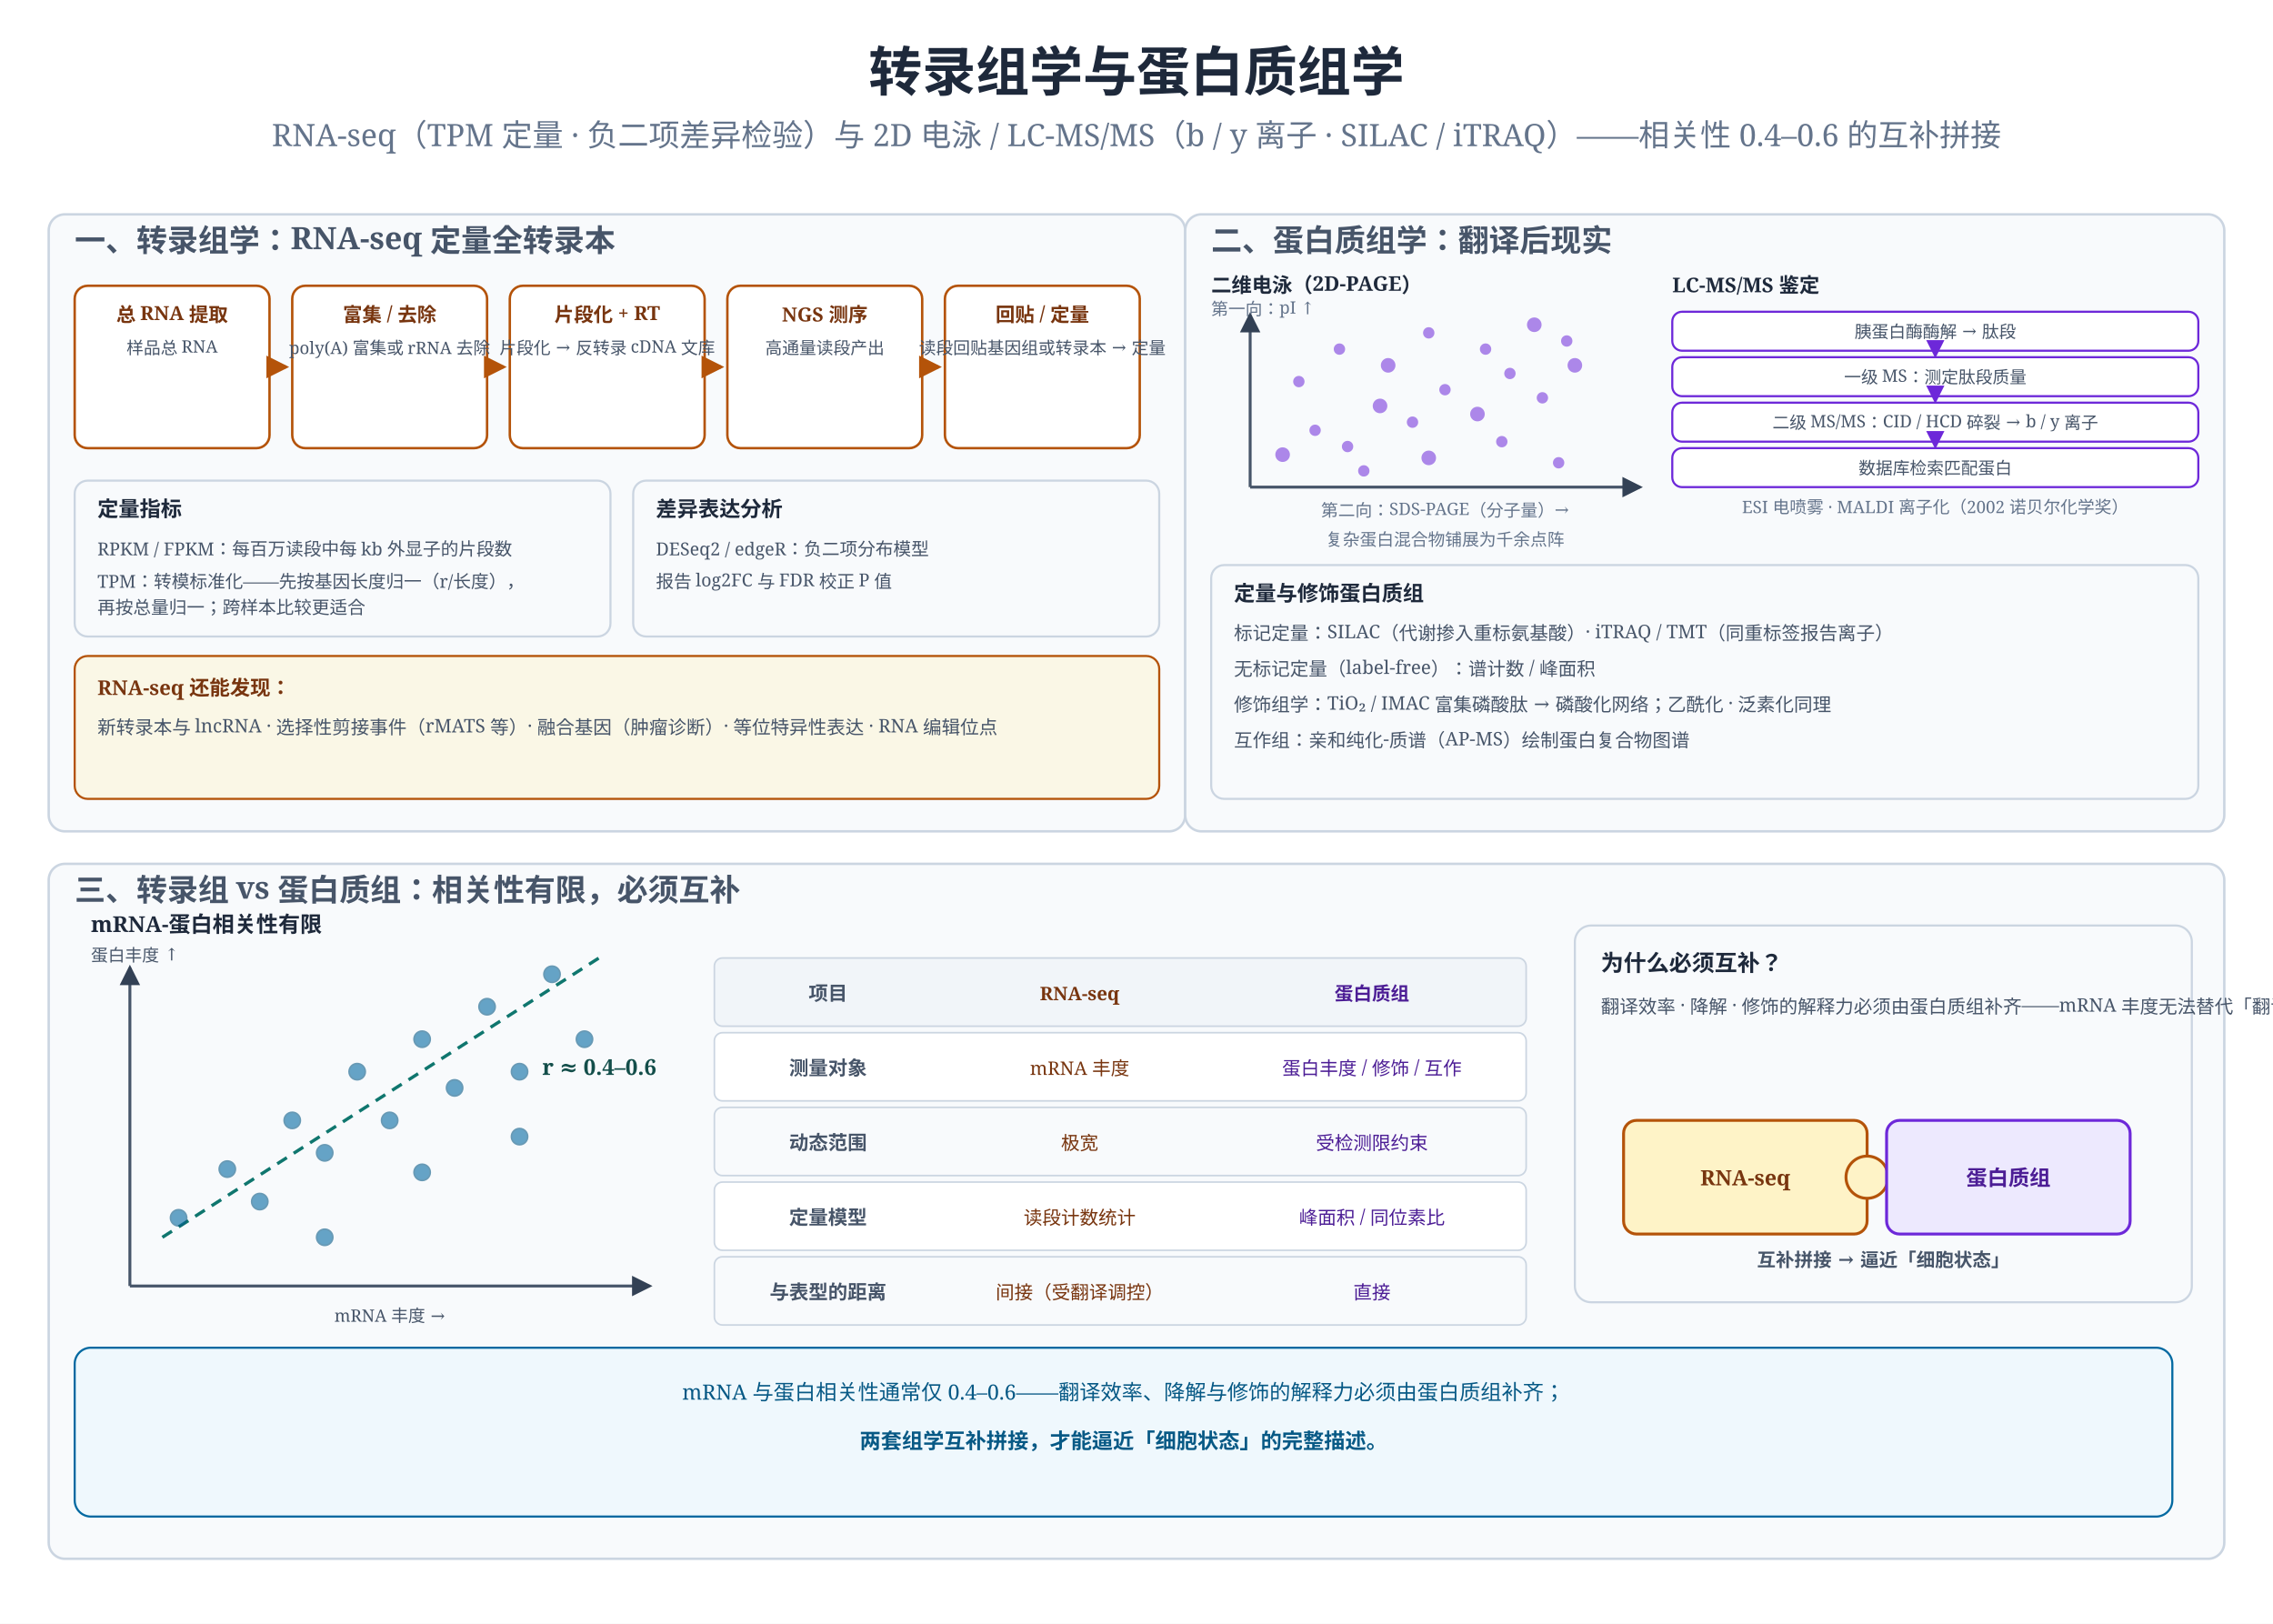
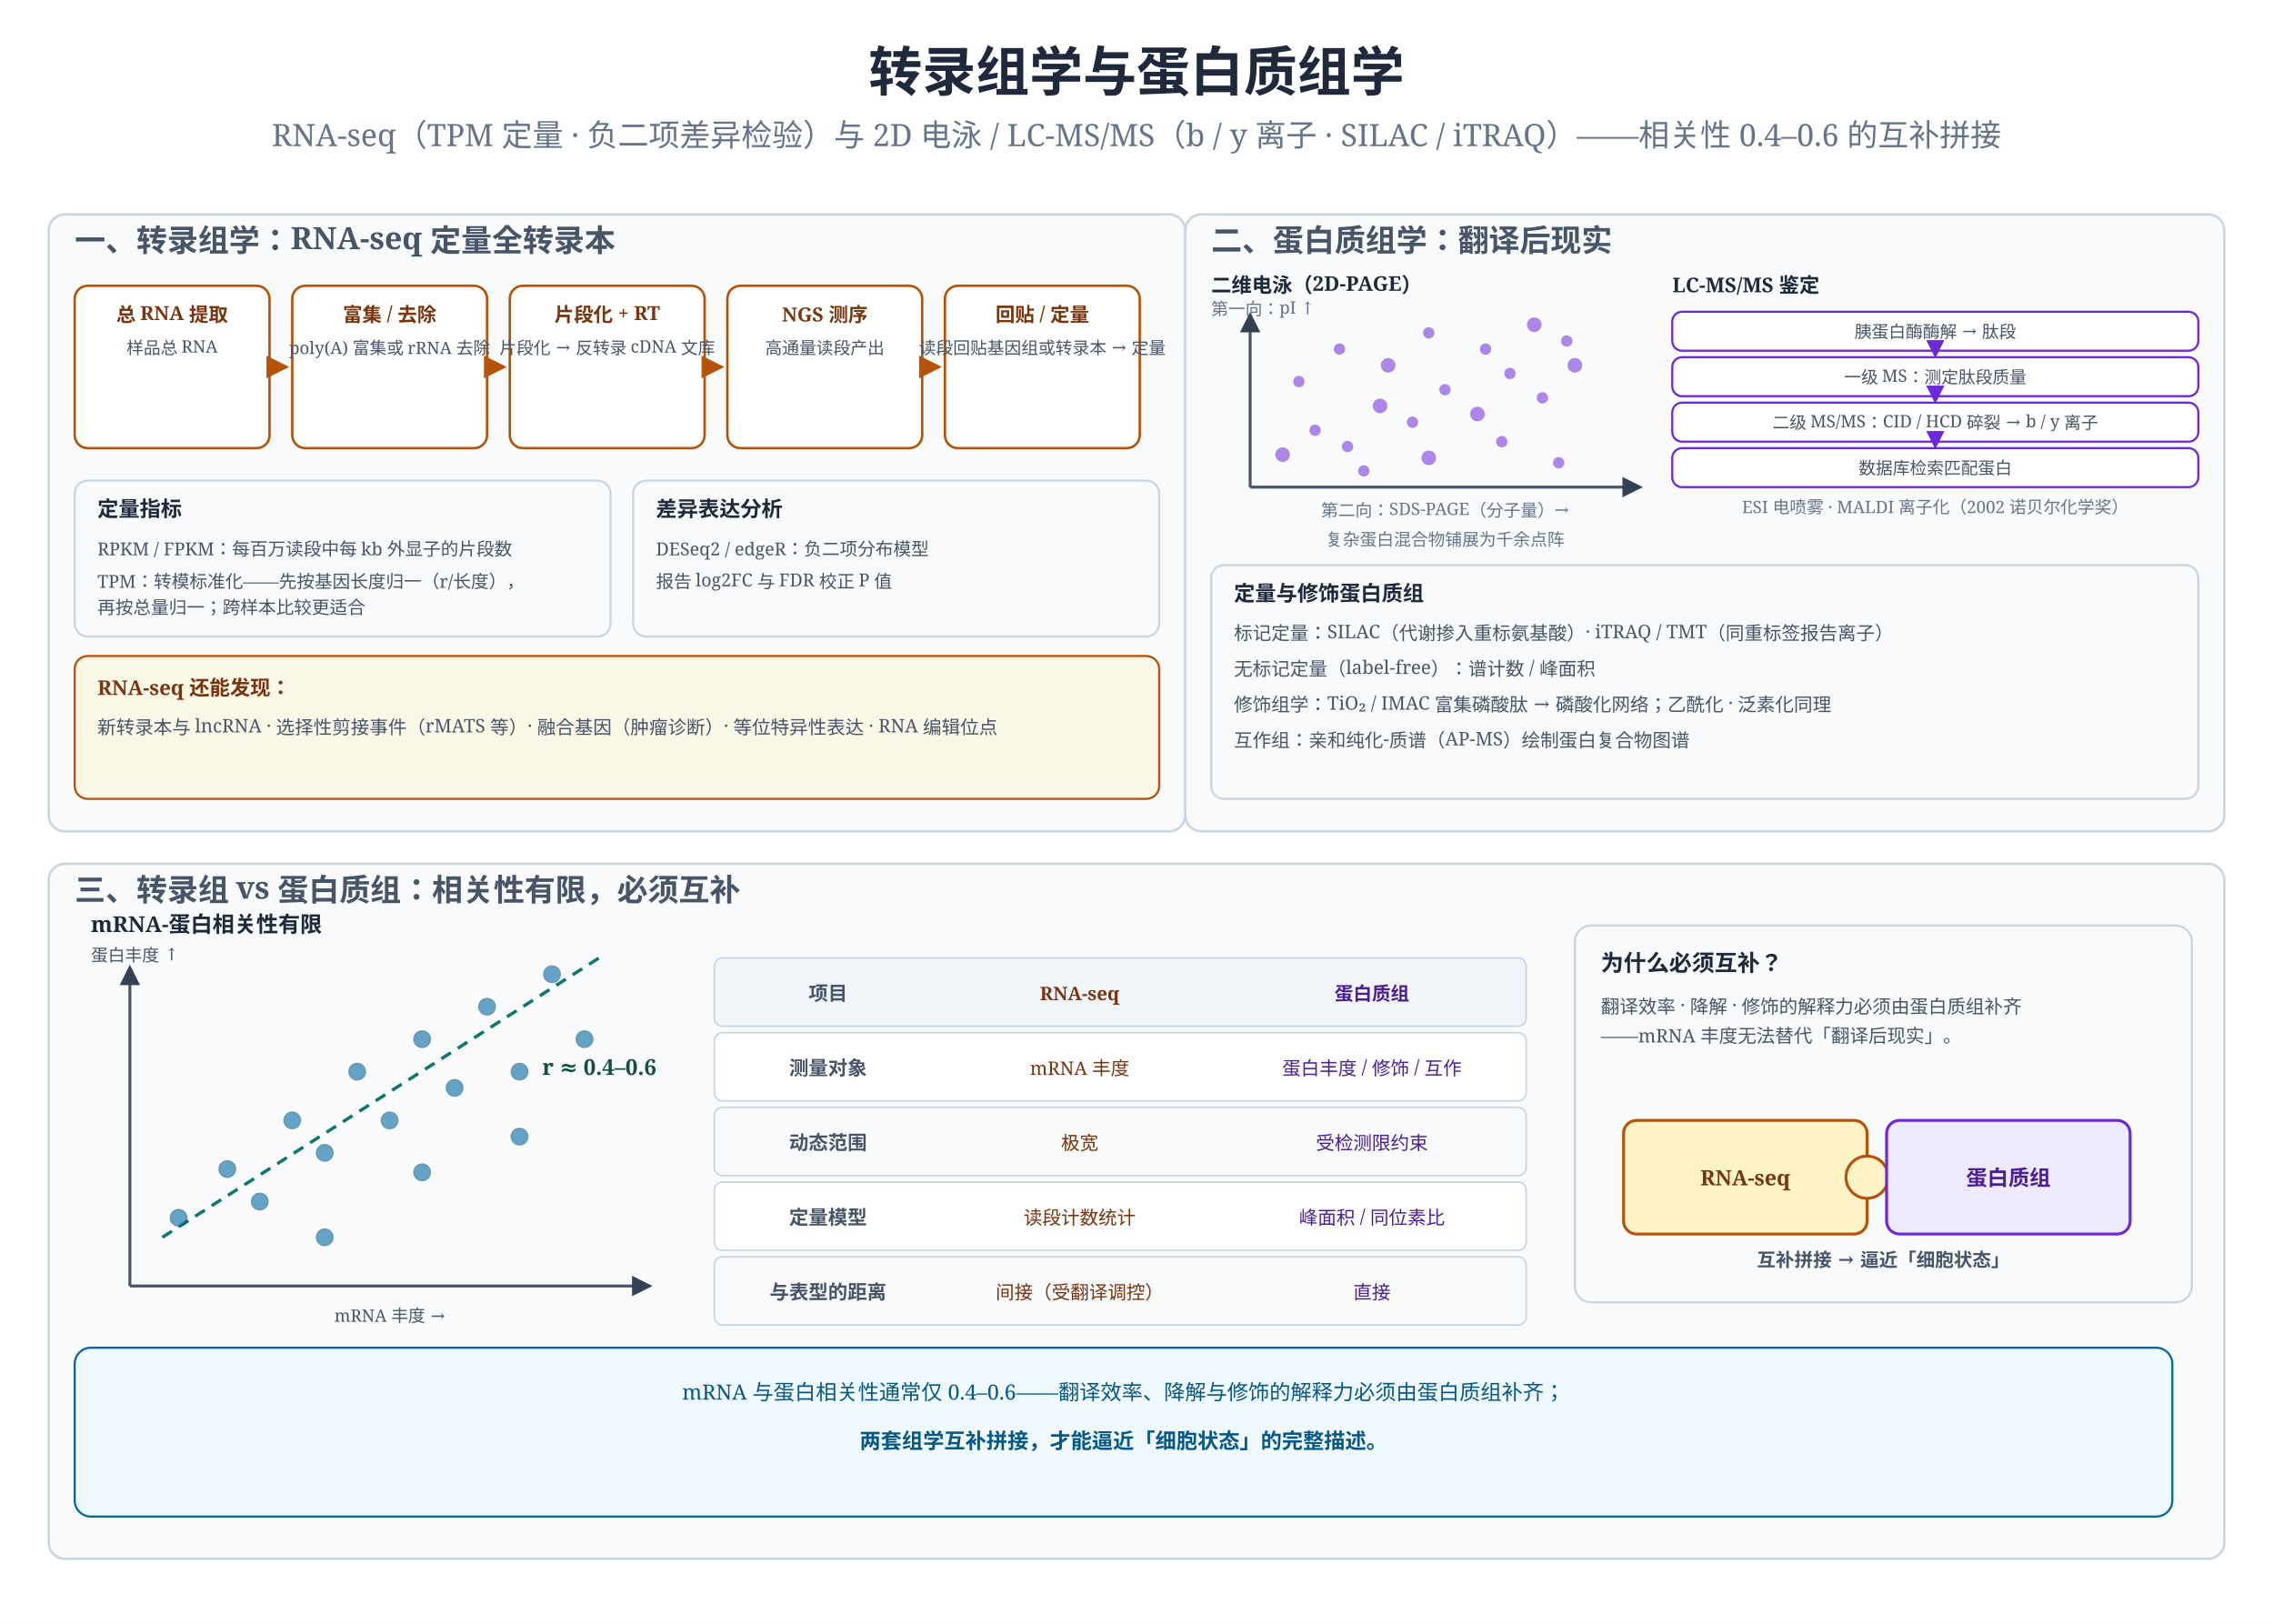
<svg xmlns="http://www.w3.org/2000/svg" width="1400" height="1000" viewBox="0 0 1400 1000" font-family="Noto Serif SC, LXGW WenKai, Songti SC, serif">
  <defs>
    <marker id="arr-ink" viewBox="0 0 10 10" refX="8.5" refY="5" markerWidth="7" markerHeight="7" orient="auto-start-reverse">
      <path d="M0,0 L10,5 L0,10 z" fill="#334155" />
    </marker>
    <marker id="arr-dna" viewBox="0 0 10 10" refX="8.5" refY="5" markerWidth="7" markerHeight="7" orient="auto-start-reverse">
      <path d="M0,0 L10,5 L0,10 z" fill="#0f766e" />
    </marker>
    <marker id="arr-rna" viewBox="0 0 10 10" refX="8.5" refY="5" markerWidth="7" markerHeight="7" orient="auto-start-reverse">
      <path d="M0,0 L10,5 L0,10 z" fill="#b45309" />
    </marker>
    <marker id="arr-pro" viewBox="0 0 10 10" refX="8.5" refY="5" markerWidth="7" markerHeight="7" orient="auto-start-reverse">
      <path d="M0,0 L10,5 L0,10 z" fill="#6d28d9" />
    </marker>
    <marker id="arr-enz" viewBox="0 0 10 10" refX="8.5" refY="5" markerWidth="7" markerHeight="7" orient="auto-start-reverse">
      <path d="M0,0 L10,5 L0,10 z" fill="#be185d" />
    </marker>
    <marker id="arr-acc" viewBox="0 0 10 10" refX="8.5" refY="5" markerWidth="7" markerHeight="7" orient="auto-start-reverse">
      <path d="M0,0 L10,5 L0,10 z" fill="#0369a1" />
    </marker>
    <marker id="arr-ok" viewBox="0 0 10 10" refX="8.5" refY="5" markerWidth="7" markerHeight="7" orient="auto-start-reverse">
      <path d="M0,0 L10,5 L0,10 z" fill="#059669" />
    </marker>
    <marker id="arr-warn" viewBox="0 0 10 10" refX="8.5" refY="5" markerWidth="7" markerHeight="7" orient="auto-start-reverse">
      <path d="M0,0 L10,5 L0,10 z" fill="#b45309" />
    </marker>
    <marker id="arr-bad" viewBox="0 0 10 10" refX="8.5" refY="5" markerWidth="7" markerHeight="7" orient="auto-start-reverse">
      <path d="M0,0 L10,5 L0,10 z" fill="#dc2626" />
    </marker>
    <marker id="arr-mute" viewBox="0 0 10 10" refX="8.5" refY="5" markerWidth="7" markerHeight="7" orient="auto-start-reverse">
      <path d="M0,0 L10,5 L0,10 z" fill="#94a3b8" />
    </marker>
  </defs>
  <rect x="0" y="0" width="1400" height="1000" fill="#ffffff" />
  <text x="700" y="56" text-anchor="middle" font-size="33" font-weight="700" fill="#1e293b">转录组学与蛋白质组学</text>
  <text x="700" y="90" text-anchor="middle" font-size="19" fill="#64748b">RNA-seq（TPM 定量 · 负二项差异检验）与 2D 电泳 / LC-MS/MS（b / y 离子 · SILAC / iTRAQ）——相关性 0.4–0.6 的互补拼接</text>
  <rect x="30" y="132" width="700" height="380" rx="10" fill="#f8fafc" stroke="#cbd5e1" stroke-width="1.5" />
  <text x="46" y="154.84" font-size="19" fill="#475569" font-weight="700">一、转录组学：RNA-seq 定量全转录本</text>
  <rect x="46" y="176" width="120" height="100" rx="8" fill="#ffffff" stroke="#b45309" stroke-width="1.5" />
  <text x="106" y="198" font-size="12" fill="#78350f" text-anchor="middle" font-weight="700">总 RNA 提取</text>
  <text x="106" y="218" font-size="10.5" fill="#475569" text-anchor="middle">样品总 RNA</text>
  <line x1="168" y1="226" x2="176" y2="226" stroke="#b45309" stroke-width="2" marker-end="url(#arr-rna)" />
  <rect x="180" y="176" width="120" height="100" rx="8" fill="#ffffff" stroke="#b45309" stroke-width="1.5" />
  <text x="240" y="198" font-size="12" fill="#78350f" text-anchor="middle" font-weight="700">富集 / 去除</text>
  <text x="240" y="218" font-size="10.5" fill="#475569" text-anchor="middle">poly(A) 富集或 rRNA 去除</text>
  <line x1="302" y1="226" x2="310" y2="226" stroke="#b45309" stroke-width="2" marker-end="url(#arr-rna)" />
  <rect x="314" y="176" width="120" height="100" rx="8" fill="#ffffff" stroke="#b45309" stroke-width="1.5" />
  <text x="374" y="198" font-size="12" fill="#78350f" text-anchor="middle" font-weight="700">片段化 + RT</text>
  <text x="374" y="218" font-size="10.5" fill="#475569" text-anchor="middle">片段化 → 反转录 cDNA 文库</text>
  <line x1="436" y1="226" x2="444" y2="226" stroke="#b45309" stroke-width="2" marker-end="url(#arr-rna)" />
  <rect x="448" y="176" width="120" height="100" rx="8" fill="#ffffff" stroke="#b45309" stroke-width="1.5" />
  <text x="508" y="198" font-size="12" fill="#78350f" text-anchor="middle" font-weight="700">NGS 测序</text>
  <text x="508" y="218" font-size="10.5" fill="#475569" text-anchor="middle">高通量读段产出</text>
  <line x1="570" y1="226" x2="578" y2="226" stroke="#b45309" stroke-width="2" marker-end="url(#arr-rna)" />
  <rect x="582" y="176" width="120" height="100" rx="8" fill="#ffffff" stroke="#b45309" stroke-width="1.5" />
  <text x="642" y="198" font-size="12" fill="#78350f" text-anchor="middle" font-weight="700">回贴 / 定量</text>
  <text x="642" y="218" font-size="10.5" fill="#475569" text-anchor="middle">读段回贴基因组或转录本 → 定量</text>
  <rect x="46" y="296" width="330" height="96" rx="8" fill="#f8fafc" stroke="#cbd5e1" stroke-width="1.3" />
  <text x="60" y="318" font-size="13" fill="#1e293b" font-weight="700">定量指标</text>
  <text x="60" y="342" font-size="11" fill="#475569">RPKM / FPKM：每百万读段中每 kb 外显子的片段数</text>
  <text x="60" y="362" font-size="11" fill="#475569">TPM：转模标准化——先按基因长度归一（r/长度），</text>
  <text x="60" y="378" font-size="11" fill="#475569">再按总量归一；跨样本比较更适合</text>
  <rect x="390" y="296" width="324" height="96" rx="8" fill="#f8fafc" stroke="#cbd5e1" stroke-width="1.3" />
  <text x="404" y="318" font-size="13" fill="#1e293b" font-weight="700">差异表达分析</text>
  <text x="404" y="342" font-size="11" fill="#475569">DESeq2 / edgeR：负二项分布模型</text>
  <text x="404" y="362" font-size="11" fill="#475569">报告 log2FC 与 FDR 校正 P 值</text>
  <rect x="46" y="404" width="668" height="88" rx="8" fill="#fef3c7" fill-opacity="0.4" stroke="#b45309" stroke-width="1.3" />
  <text x="60" y="428" font-size="12.5" fill="#78350f" font-weight="700">RNA-seq 还能发现：</text>
  <text x="60" y="452" font-size="11.5" fill="#475569">新转录本与 lncRNA · 选择性剪接事件（rMATS 等）· 融合基因（肿瘤诊断）· 等位特异性表达 · RNA 编辑位点</text>
  <rect x="730" y="132" width="640" height="380" rx="10" fill="#f8fafc" stroke="#cbd5e1" stroke-width="1.5" />
  <text x="746" y="154.84" font-size="19" fill="#475569" font-weight="700">二、蛋白质组学：翻译后现实</text>
  <text x="746" y="180" font-size="12.5" fill="#1e293b" font-weight="700">二维电泳（2D-PAGE）</text>
  <line x1="770" y1="300" x2="1010" y2="300" stroke="#475569" stroke-width="1.8" marker-end="url(#arr-ink)" />
  <line x1="770" y1="300" x2="770" y2="194" stroke="#475569" stroke-width="1.8" marker-end="url(#arr-ink)" />
  <circle cx="790" cy="280" r="4.5" fill="#6d28d9" opacity="0.55" />
  <circle cx="810" cy="265" r="3.5" fill="#6d28d9" opacity="0.55" />
  <circle cx="830" cy="275" r="3.5" fill="#6d28d9" opacity="0.55" />
  <circle cx="850" cy="250" r="4.5" fill="#6d28d9" opacity="0.55" />
  <circle cx="870" cy="260" r="3.5" fill="#6d28d9" opacity="0.55" />
  <circle cx="890" cy="240" r="3.5" fill="#6d28d9" opacity="0.55" />
  <circle cx="910" cy="255" r="4.5" fill="#6d28d9" opacity="0.55" />
  <circle cx="930" cy="230" r="3.5" fill="#6d28d9" opacity="0.55" />
  <circle cx="950" cy="245" r="3.5" fill="#6d28d9" opacity="0.55" />
  <circle cx="970" cy="225" r="4.5" fill="#6d28d9" opacity="0.55" />
  <circle cx="800" cy="235" r="3.5" fill="#6d28d9" opacity="0.55" />
  <circle cx="825" cy="215" r="3.5" fill="#6d28d9" opacity="0.55" />
  <circle cx="855" cy="225" r="4.5" fill="#6d28d9" opacity="0.55" />
  <circle cx="880" cy="205" r="3.5" fill="#6d28d9" opacity="0.55" />
  <circle cx="915" cy="215" r="3.5" fill="#6d28d9" opacity="0.55" />
  <circle cx="945" cy="200" r="4.5" fill="#6d28d9" opacity="0.55" />
  <circle cx="965" cy="210" r="3.5" fill="#6d28d9" opacity="0.55" />
  <circle cx="840" cy="290" r="3.5" fill="#6d28d9" opacity="0.55" />
  <circle cx="880" cy="282" r="4.5" fill="#6d28d9" opacity="0.55" />
  <circle cx="925" cy="272" r="3.5" fill="#6d28d9" opacity="0.55" />
  <circle cx="960" cy="285" r="3.5" fill="#6d28d9" opacity="0.55" />
  <text x="746" y="194" font-size="10.5" fill="#64748b">第一向：pI ↑</text>
  <text x="890" y="318" font-size="10.5" fill="#64748b" text-anchor="middle">第二向：SDS-PAGE（分子量）→</text>
  <text x="890" y="336" font-size="10.5" fill="#64748b" text-anchor="middle">复杂蛋白混合物铺展为千余点阵</text>
  <text x="1030" y="180" font-size="12.5" fill="#1e293b" font-weight="700">LC-MS/MS 鉴定</text>
  <rect x="1030" y="192" width="324" height="24" rx="6" fill="#ffffff" stroke="#6d28d9" stroke-width="1.3" />
  <text x="1192" y="208" font-size="10.5" fill="#475569" text-anchor="middle">胰蛋白酶酶解 → 肽段</text>
  <line x1="1192" y1="217" x2="1192" y2="219" stroke="#6d28d9" stroke-width="1.6" marker-end="url(#arr-pro)" />
  <rect x="1030" y="220" width="324" height="24" rx="6" fill="#ffffff" stroke="#6d28d9" stroke-width="1.3" />
  <text x="1192" y="236" font-size="10.5" fill="#475569" text-anchor="middle">一级 MS：测定肽段质量</text>
  <line x1="1192" y1="245" x2="1192" y2="247" stroke="#6d28d9" stroke-width="1.6" marker-end="url(#arr-pro)" />
  <rect x="1030" y="248" width="324" height="24" rx="6" fill="#ffffff" stroke="#6d28d9" stroke-width="1.3" />
  <text x="1192" y="264" font-size="10.5" fill="#475569" text-anchor="middle">二级 MS/MS：CID / HCD 碎裂 → b / y 离子</text>
  <line x1="1192" y1="273" x2="1192" y2="275" stroke="#6d28d9" stroke-width="1.6" marker-end="url(#arr-pro)" />
  <rect x="1030" y="276" width="324" height="24" rx="6" fill="#ffffff" stroke="#6d28d9" stroke-width="1.3" />
  <text x="1192" y="292" font-size="10.5" fill="#475569" text-anchor="middle">数据库检索匹配蛋白</text>
  <text x="1192" y="316" font-size="10.5" fill="#64748b" text-anchor="middle">ESI 电喷雾 · MALDI 离子化（2002 诺贝尔化学奖）</text>
  <rect x="746" y="348" width="608" height="144" rx="8" fill="#f8fafc" stroke="#cbd5e1" stroke-width="1.3" />
  <text x="760" y="370" font-size="13" fill="#1e293b" font-weight="700">定量与修饰蛋白质组</text>
  <text x="760" y="394" font-size="11.5" fill="#475569">标记定量：SILAC（代谢掺入重标氨基酸）· iTRAQ / TMT（同重标签报告离子）</text>
  <text x="760" y="416" font-size="11.5" fill="#475569">无标记定量（label-free）：谱计数 / 峰面积</text>
  <text x="760" y="438" font-size="11.5" fill="#475569">修饰组学：TiO₂ / IMAC 富集磷酸肽 → 磷酸化网络；乙酰化 · 泛素化同理</text>
  <text x="760" y="460" font-size="11.5" fill="#475569">互作组：亲和纯化-质谱（AP-MS）绘制蛋白复合物图谱</text>
  <rect x="30" y="532" width="1340" height="428" rx="10" fill="#f8fafc" stroke="#cbd5e1" stroke-width="1.5" />
  <text x="46" y="554.84" font-size="19" fill="#475569" font-weight="700">三、转录组 vs 蛋白质组：相关性有限，必须互补</text>
  <text x="56" y="574" font-size="13.5" fill="#1e293b" font-weight="700">mRNA-蛋白相关性有限</text>
  <line x1="80" y1="792" x2="80" y2="596" stroke="#475569" stroke-width="1.8" marker-end="url(#arr-ink)" />
  <line x1="80" y1="792" x2="400" y2="792" stroke="#475569" stroke-width="1.8" marker-end="url(#arr-ink)" />
  <text x="56" y="592" font-size="10.5" fill="#475569">蛋白丰度 ↑</text>
  <text x="240" y="814" font-size="10.5" fill="#475569" text-anchor="middle">mRNA 丰度 →</text>
  <line x1="100" y1="762" x2="372" y2="588" stroke="#0f766e" stroke-width="2" stroke-dasharray="7 5" />
  <circle cx="110" cy="750" r="5" fill="#0369a1" stroke="#075985" stroke-width="1" opacity="0.6" />
  <circle cx="140" cy="720" r="5" fill="#0369a1" stroke="#075985" stroke-width="1" opacity="0.6" />
  <circle cx="160" cy="740" r="5" fill="#0369a1" stroke="#075985" stroke-width="1" opacity="0.6" />
  <circle cx="180" cy="690" r="5" fill="#0369a1" stroke="#075985" stroke-width="1" opacity="0.6" />
  <circle cx="200" cy="710" r="5" fill="#0369a1" stroke="#075985" stroke-width="1" opacity="0.6" />
  <circle cx="220" cy="660" r="5" fill="#0369a1" stroke="#075985" stroke-width="1" opacity="0.6" />
  <circle cx="240" cy="690" r="5" fill="#0369a1" stroke="#075985" stroke-width="1" opacity="0.6" />
  <circle cx="260" cy="640" r="5" fill="#0369a1" stroke="#075985" stroke-width="1" opacity="0.6" />
  <circle cx="280" cy="670" r="5" fill="#0369a1" stroke="#075985" stroke-width="1" opacity="0.6" />
  <circle cx="300" cy="620" r="5" fill="#0369a1" stroke="#075985" stroke-width="1" opacity="0.6" />
  <circle cx="320" cy="660" r="5" fill="#0369a1" stroke="#075985" stroke-width="1" opacity="0.6" />
  <circle cx="340" cy="600" r="5" fill="#0369a1" stroke="#075985" stroke-width="1" opacity="0.6" />
  <circle cx="200" cy="762" r="5" fill="#0369a1" stroke="#075985" stroke-width="1" opacity="0.6" />
  <circle cx="260" cy="722" r="5" fill="#0369a1" stroke="#075985" stroke-width="1" opacity="0.6" />
  <circle cx="320" cy="700" r="5" fill="#0369a1" stroke="#075985" stroke-width="1" opacity="0.6" />
  <circle cx="360" cy="640" r="5" fill="#0369a1" stroke="#075985" stroke-width="1" opacity="0.6" />
  <text x="334" y="662" font-size="13.5" fill="#134e4a" font-weight="700">r ≈ 0.4–0.6</text>
  <rect x="440" y="590" width="500" height="42" rx="5" fill="#f1f5f9" stroke="#cbd5e1" stroke-width="1" />
  <text x="510" y="616" font-size="12" fill="#475569" text-anchor="middle" font-weight="700">项目</text>
  <text x="665" y="616" font-size="11.5" fill="#78350f" text-anchor="middle" font-weight="700">RNA-seq</text>
  <text x="845" y="616" font-size="11.5" fill="#4c1d95" text-anchor="middle" font-weight="700">蛋白质组</text>
  <rect x="440" y="636" width="500" height="42" rx="5" fill="#ffffff" stroke="#cbd5e1" stroke-width="1" />
  <text x="510" y="662" font-size="12" fill="#475569" text-anchor="middle" font-weight="700">测量对象</text>
  <text x="665" y="662" font-size="11.5" fill="#78350f" text-anchor="middle">mRNA 丰度</text>
  <text x="845" y="662" font-size="11.5" fill="#4c1d95" text-anchor="middle">蛋白丰度 / 修饰 / 互作</text>
  <rect x="440" y="682" width="500" height="42" rx="5" fill="#f8fafc" stroke="#cbd5e1" stroke-width="1" />
  <text x="510" y="708" font-size="12" fill="#475569" text-anchor="middle" font-weight="700">动态范围</text>
  <text x="665" y="708" font-size="11.5" fill="#78350f" text-anchor="middle">极宽</text>
  <text x="845" y="708" font-size="11.5" fill="#4c1d95" text-anchor="middle">受检测限约束</text>
  <rect x="440" y="728" width="500" height="42" rx="5" fill="#ffffff" stroke="#cbd5e1" stroke-width="1" />
  <text x="510" y="754" font-size="12" fill="#475569" text-anchor="middle" font-weight="700">定量模型</text>
  <text x="665" y="754" font-size="11.5" fill="#78350f" text-anchor="middle">读段计数统计</text>
  <text x="845" y="754" font-size="11.5" fill="#4c1d95" text-anchor="middle">峰面积 / 同位素比</text>
  <rect x="440" y="774" width="500" height="42" rx="5" fill="#f8fafc" stroke="#cbd5e1" stroke-width="1" />
  <text x="510" y="800" font-size="12" fill="#475569" text-anchor="middle" font-weight="700">与表型的距离</text>
  <text x="665" y="800" font-size="11.5" fill="#78350f" text-anchor="middle">间接（受翻译调控）</text>
  <text x="845" y="800" font-size="11.5" fill="#4c1d95" text-anchor="middle">直接</text>
  <rect x="970" y="570" width="380" height="232" rx="10" fill="#f8fafc" stroke="#cbd5e1" stroke-width="1.3" />
  <text x="986" y="598" font-size="14" fill="#1e293b" font-weight="700">为什么必须互补？</text>
-   <text x="986" y="624" font-size="11.5" fill="#475569">翻译效率 · 降解 · 修饰的解释力必须由蛋白质组补齐——mRNA 丰度无法替代「翻译后现实」。</text>
+   <text x="986" y="624" font-size="11.5" fill="#475569">翻译效率 · 降解 · 修饰的解释力必须由蛋白质组补齐</text>
+   <text x="986" y="642" font-size="11.5" fill="#475569">——mRNA 丰度无法替代「翻译后现实」。</text>
  <rect x="1000" y="690" width="150" height="70" rx="8" fill="#fef3c7" stroke="#b45309" stroke-width="1.8" />
  <text x="1075" y="730" font-size="13" fill="#78350f" text-anchor="middle" font-weight="700">RNA-seq</text>
  <circle cx="1150" cy="725" r="13" fill="#fef3c7" stroke="#b45309" stroke-width="1.8" />
  <rect x="1162" y="690" width="150" height="70" rx="8" fill="#ede9fe" stroke="#6d28d9" stroke-width="1.8" />
  <text x="1237" y="730" font-size="13" fill="#4c1d95" text-anchor="middle" font-weight="700">蛋白质组</text>
  <text x="1160" y="780" font-size="11.5" fill="#475569" text-anchor="middle" font-weight="600">互补拼接 → 逼近「细胞状态」</text>
  <rect x="46" y="830" width="1292" height="104" rx="10" fill="#e0f2fe" fill-opacity="0.35" stroke="#0369a1" stroke-width="1.3" />
  <text x="692" y="862" font-size="13" fill="#075985" text-anchor="middle">mRNA 与蛋白相关性通常仅 0.4–0.6——翻译效率、降解与修饰的解释力必须由蛋白质组补齐；</text>
  <text x="692" y="892" font-size="13" fill="#075985" text-anchor="middle" font-weight="600">两套组学互补拼接，才能逼近「细胞状态」的完整描述。</text>
</svg>
